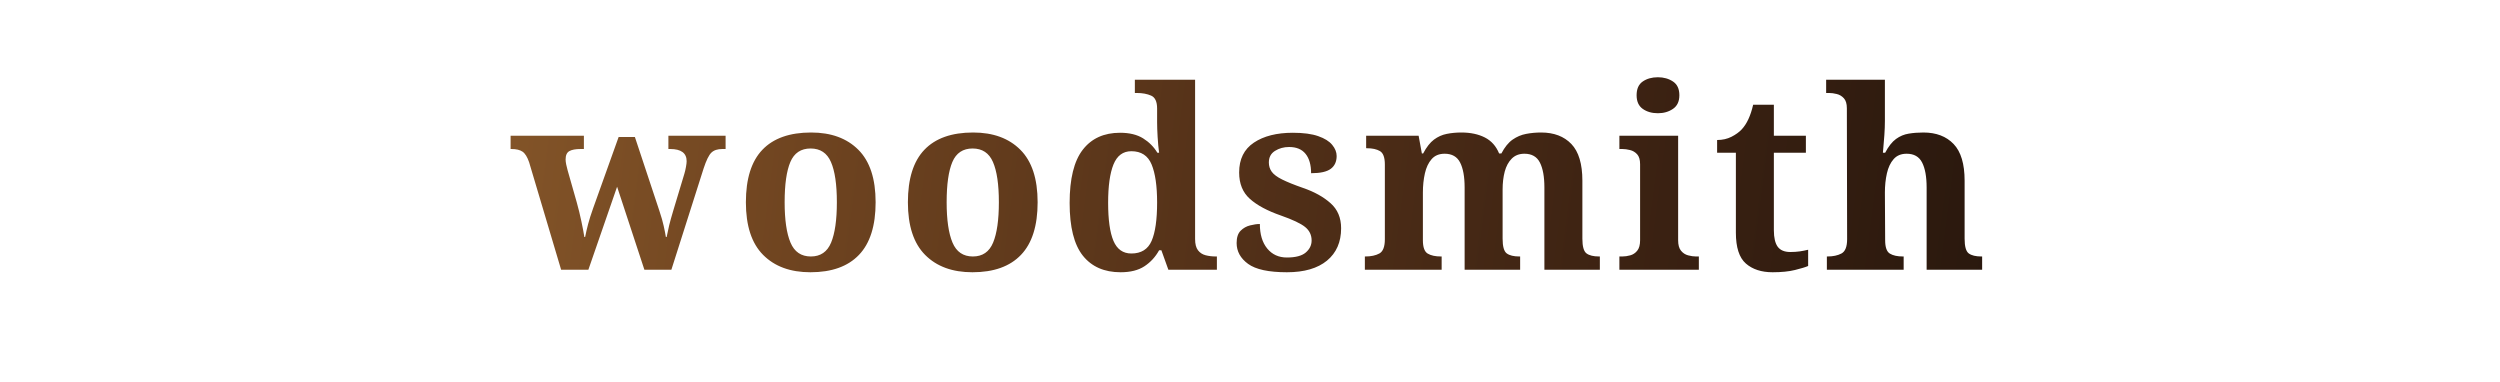
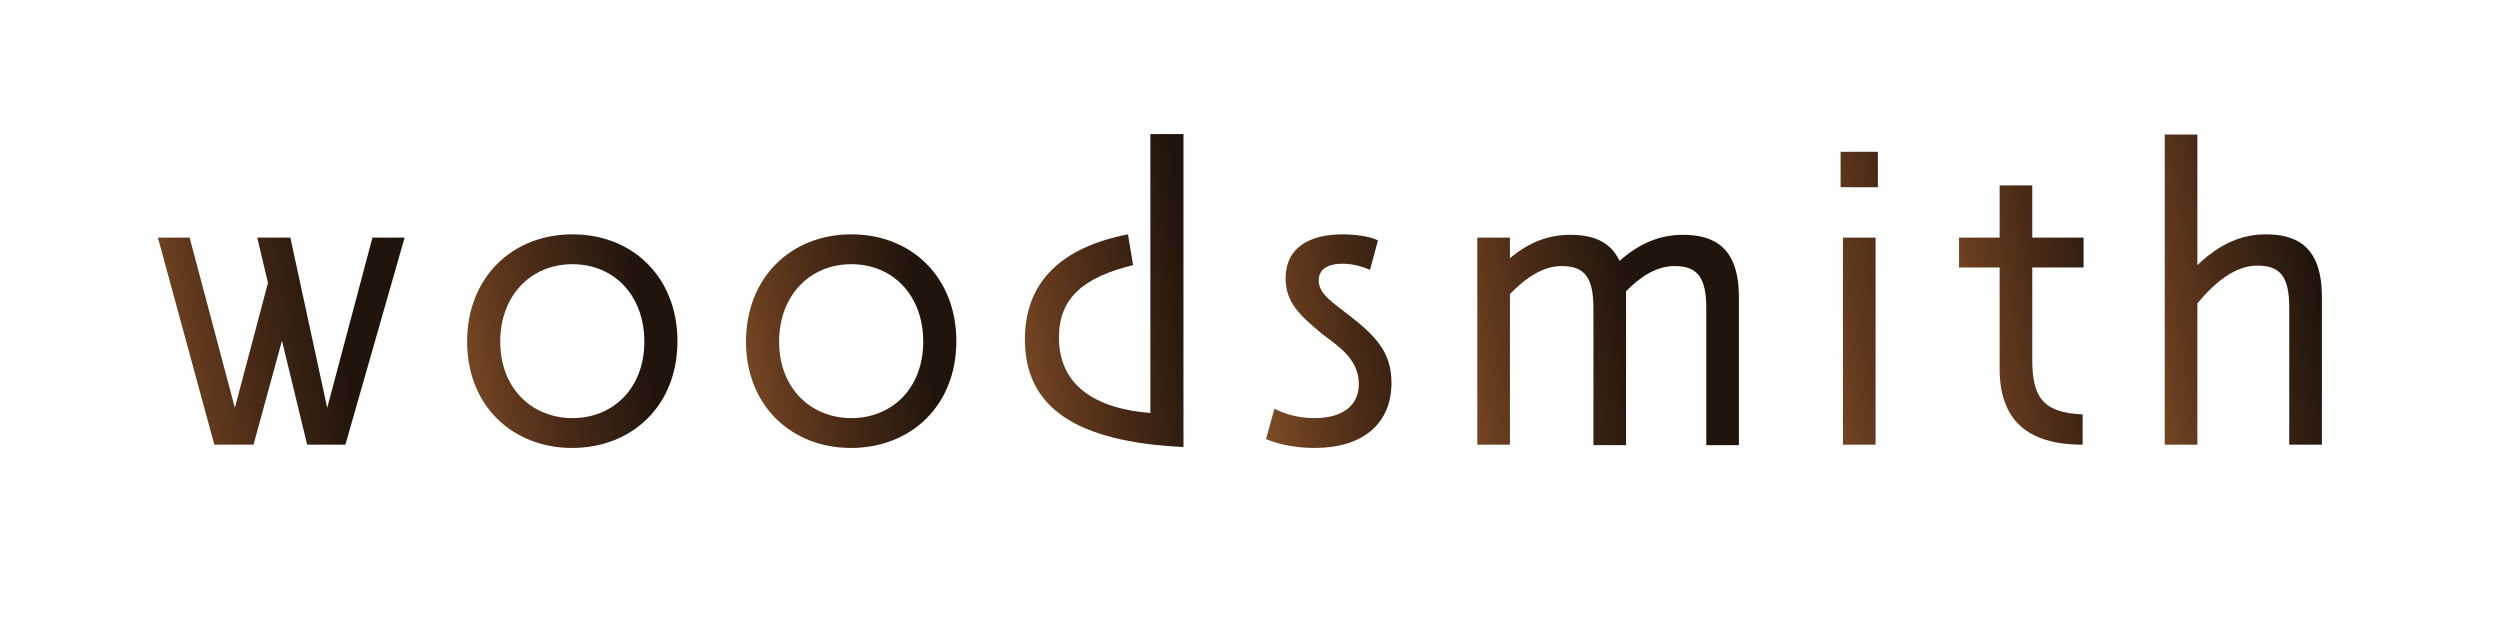
- <svg xmlns="http://www.w3.org/2000/svg" width="760" height="116" viewBox="0 0 760 116" role="img" aria-label="woodsmith">
+ <svg xmlns="http://www.w3.org/2000/svg" width="461" height="116" viewBox="0 0 461 116" role="img" aria-label="woodsmith">
  <defs>
-     <linearGradient id="woodsmithTitleGradient" x1="120" y1="24" x2="640" y2="92" gradientUnits="userSpaceOnUse">
-       <stop offset="0" stop-color="#8a5a2b" />
-       <stop offset="0.24" stop-color="#6f4420" />
-       <stop offset="0.50" stop-color="#523018" />
-       <stop offset="0.74" stop-color="#3a2112" />
-       <stop offset="1" stop-color="#24150c" />
+     <linearGradient id="woodsmithTitleGradient" x1="28" y1="24" x2="433" y2="92" gradientUnits="userSpaceOnUse">
+       <stop offset="0" stop-color="#7a4a26" />
+       <stop offset="0.25" stop-color="#62391d" />
+       <stop offset="0.50" stop-color="#4a2a16" />
+       <stop offset="0.75" stop-color="#342012" />
+       <stop offset="1" stop-color="#21140b" />
    </linearGradient>
  </defs>
-   <text x="380" y="82" text-anchor="middle" font-family="ITC New Rennie Mackintosh, New Rennie Mackintosh, Rennie Mackintosh, Georgia, serif" font-size="76" font-weight="600" letter-spacing="0.035em" fill="url(#woodsmithTitleGradient)">woodsmith</text>
+   <g transform="translate(28 82) scale(0.086 -0.086)" fill="url(#woodsmithTitleGradient)">
+     <path d="M473 444 376 79 297 444H226L249 347L178 79L81 444H13L134 0H218L279 223L333 0H415L542 444Z" transform="translate(0.000 0)" />
+     <path d="M251 -7C379 -7 477 83 477 222C477 358 382 451 252 451C122 451 26 358 26 221C26 83 124 -7 251 -7ZM252 57C165 57 97 121 97 221C97 319 162 387 252 387C341 387 406 320 406 221C406 121 339 57 252 57Z" transform="translate(650.000 0)" />
+     <path d="M251 -7C379 -7 477 83 477 222C477 358 382 451 252 451C122 451 26 358 26 221C26 83 124 -7 251 -7ZM252 57C165 57 97 121 97 221C97 319 162 387 252 387C341 387 406 320 406 221C406 121 339 57 252 57Z" transform="translate(1248.000 0)" />
+     <path d="M366 -5V666H295V68C160 79 99 139 99 230C99 315 152 359 258 385L247 451C108 424 26 352 26 226C26 80 135 6 366 -5Z" transform="translate(1846.000 0)" />
+     <path d="M122 -7C226 -7 287 45 287 133C287 198 253 233 198 276C161 305 131 323 131 352C131 382 160 388 182 388C202 388 222 383 241 375L258 438C241 447 208 451 182 451C112 451 60 423 60 357C60 306 89 278 139 237C168 214 217 186 217 130C217 83 181 57 122 57C90 57 63 64 36 77L18 12C49 -1 87 -7 122 -7Z" transform="translate(2371.000 0)" />
+     <path d="M505 450C457 450 413 433 369 394C349 437 310 450 263 450C218 450 176 435 134 400V444H64V0H134V323C168 358 205 383 245 383C293 383 313 360 313 293V-1H383V316V329C415 362 450 383 487 383C535 383 555 360 555 293V-1H625V316C625 422 573 450 505 450Z" transform="translate(2778.000 0)" />
+     <path d="M63 552H143V628H63ZM68 0H138V444H68Z" transform="translate(3558.000 0)" />
+     <path d="M281 0V65C193 68 173 106 173 182V380H283V444H173V556H103V444H16V380H103V163C103 55 160 0 281 0Z" transform="translate(3859.000 0)" />
+     <path d="M281 451C229 451 182 431 134 385V665H64V0H134V303C173 350 216 384 263 384C311 384 331 361 331 294V0H401V317C401 423 349 451 281 451Z" transform="translate(4252.000 0)" />
+   </g>
</svg>
